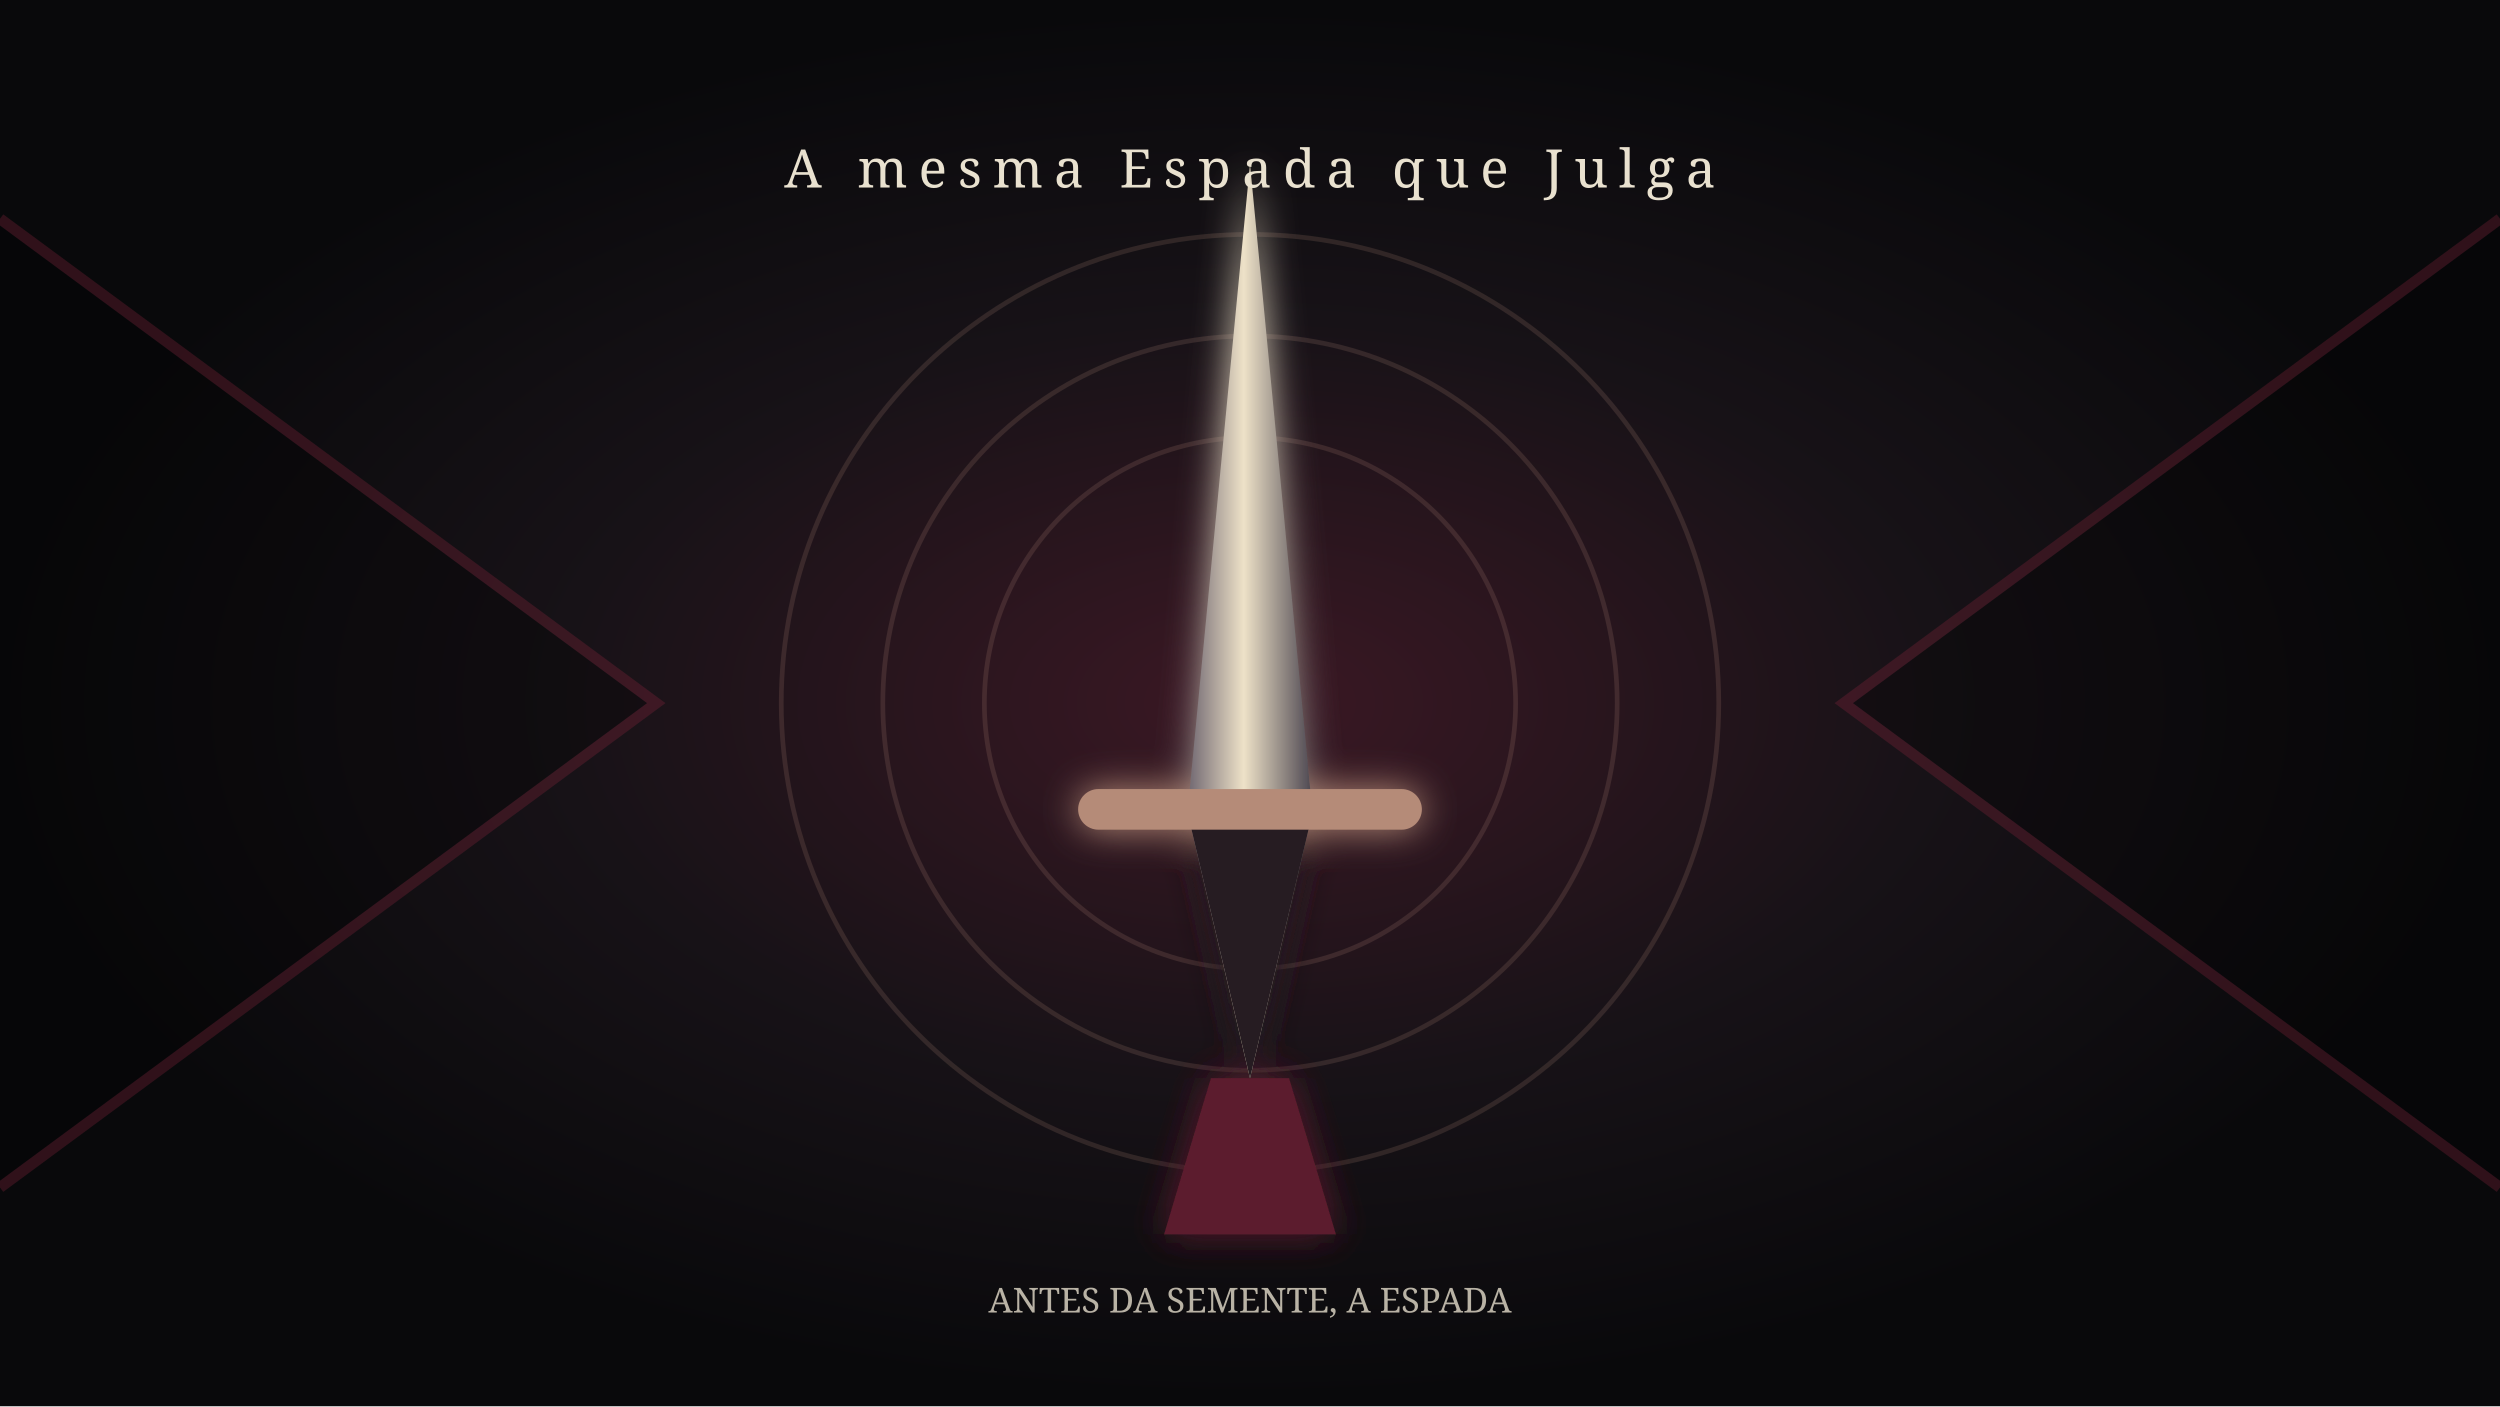
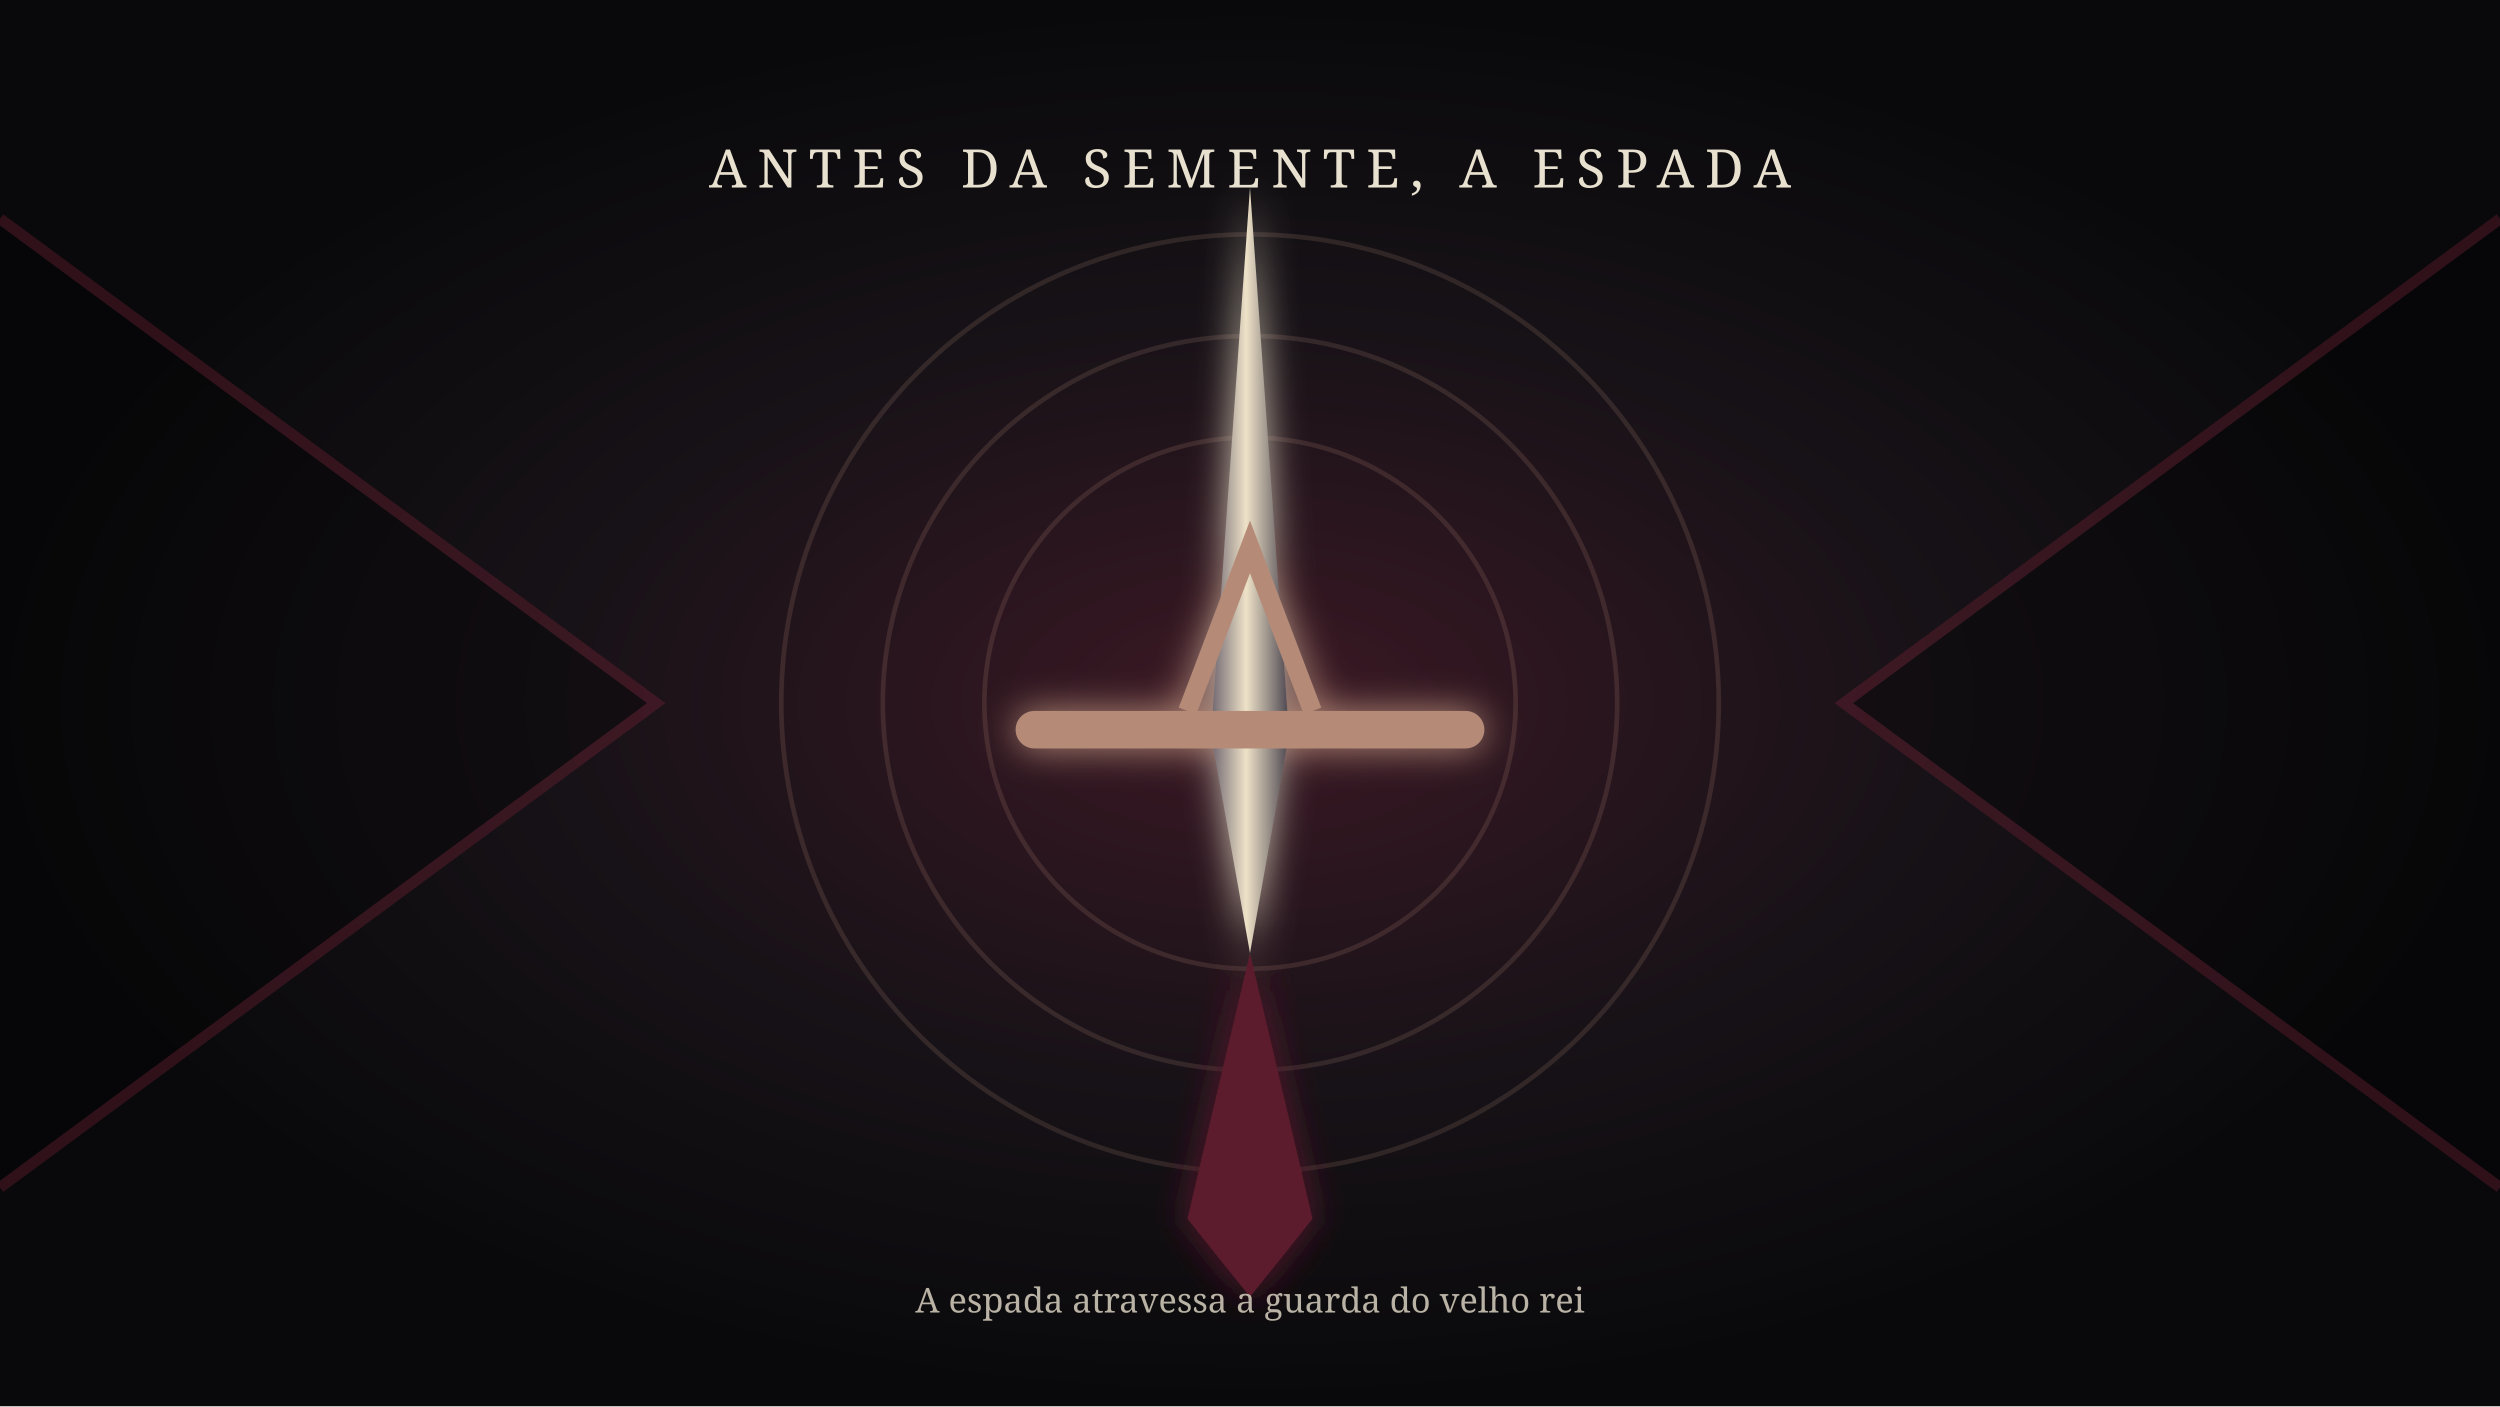
<svg xmlns="http://www.w3.org/2000/svg" viewBox="0 0 1600 900" role="img" aria-labelledby="t d">
  <defs>
    <radialGradient id="bg">
      <stop offset="0" stop-color="#3b1824" />
      <stop offset=".55" stop-color="#171217" />
      <stop offset="1" stop-color="#09090b" />
    </radialGradient>
    <linearGradient id="steel" x1="0" x2="1">
      <stop stop-color="#6f6670" />
      <stop offset=".45" stop-color="#eee2c8" />
      <stop offset="1" stop-color="#4c4650" />
    </linearGradient>
    <filter id="glow">
      <feGaussianBlur stdDeviation="12" result="b" />
      <feMerge>
        <feMergeNode in="b" />
        <feMergeNode in="SourceGraphic" />
      </feMerge>
    </filter>
  </defs>
  <rect width="1600" height="900" fill="url(#bg)" />
  <g opacity=".18" fill="none" stroke="#b58b78" stroke-width="3">
    <circle cx="800" cy="450" r="300" />
    <circle cx="800" cy="450" r="235" />
    <circle cx="800" cy="450" r="170" />
  </g>
  <g opacity=".3" stroke="#8c243d" stroke-width="7">
    <path d="M0 760 L420 450 L0 140" />
    <path d="M1600 760 L1180 450 L1600 140" />
  </g>
  <g filter="url(#glow)">
-     <path d="M800 105 L760 520 L800 690 L840 520 Z" fill="url(#steel)" />
-     <path d="M800 690 L760 520 L840 520 Z" fill="#261c22" />
-     <rect x="690" y="505" width="220" height="26" rx="13" fill="#b58b78" />
-     <path d="M775 690 L825 690 L855 790 L745 790 Z" fill="#5b1b2d" />
+     <path d="M800 120 L775 470 L800 610 L825 470 Z" fill="url(#steel)" />
+     <path d="M800 610 L760 780 L800 830 L840 780 Z" fill="#5b1b2d" />
+     <rect x="650" y="455" width="300" height="24" rx="12" fill="#b58b78" />
+     <path d="M760 455 L800 350 L840 455" fill="none" stroke="#b58b78" stroke-width="12" />
  </g>
  <g fill="#e9e1cf" text-anchor="middle" font-family="Georgia,serif">
-     <text x="800" y="120" font-size="34" letter-spacing="7">A mesma Espada que Julga</text>
-     <text x="800" y="840" font-size="22" opacity=".78">ANTES DA SEMENTE, A ESPADA</text>
+     <text x="800" y="120" font-size="34" letter-spacing="7">ANTES DA SEMENTE, A ESPADA</text>
+     <text x="800" y="840" font-size="22" opacity=".78">A espada atravessa a guarda do velho rei</text>
  </g>
</svg>
